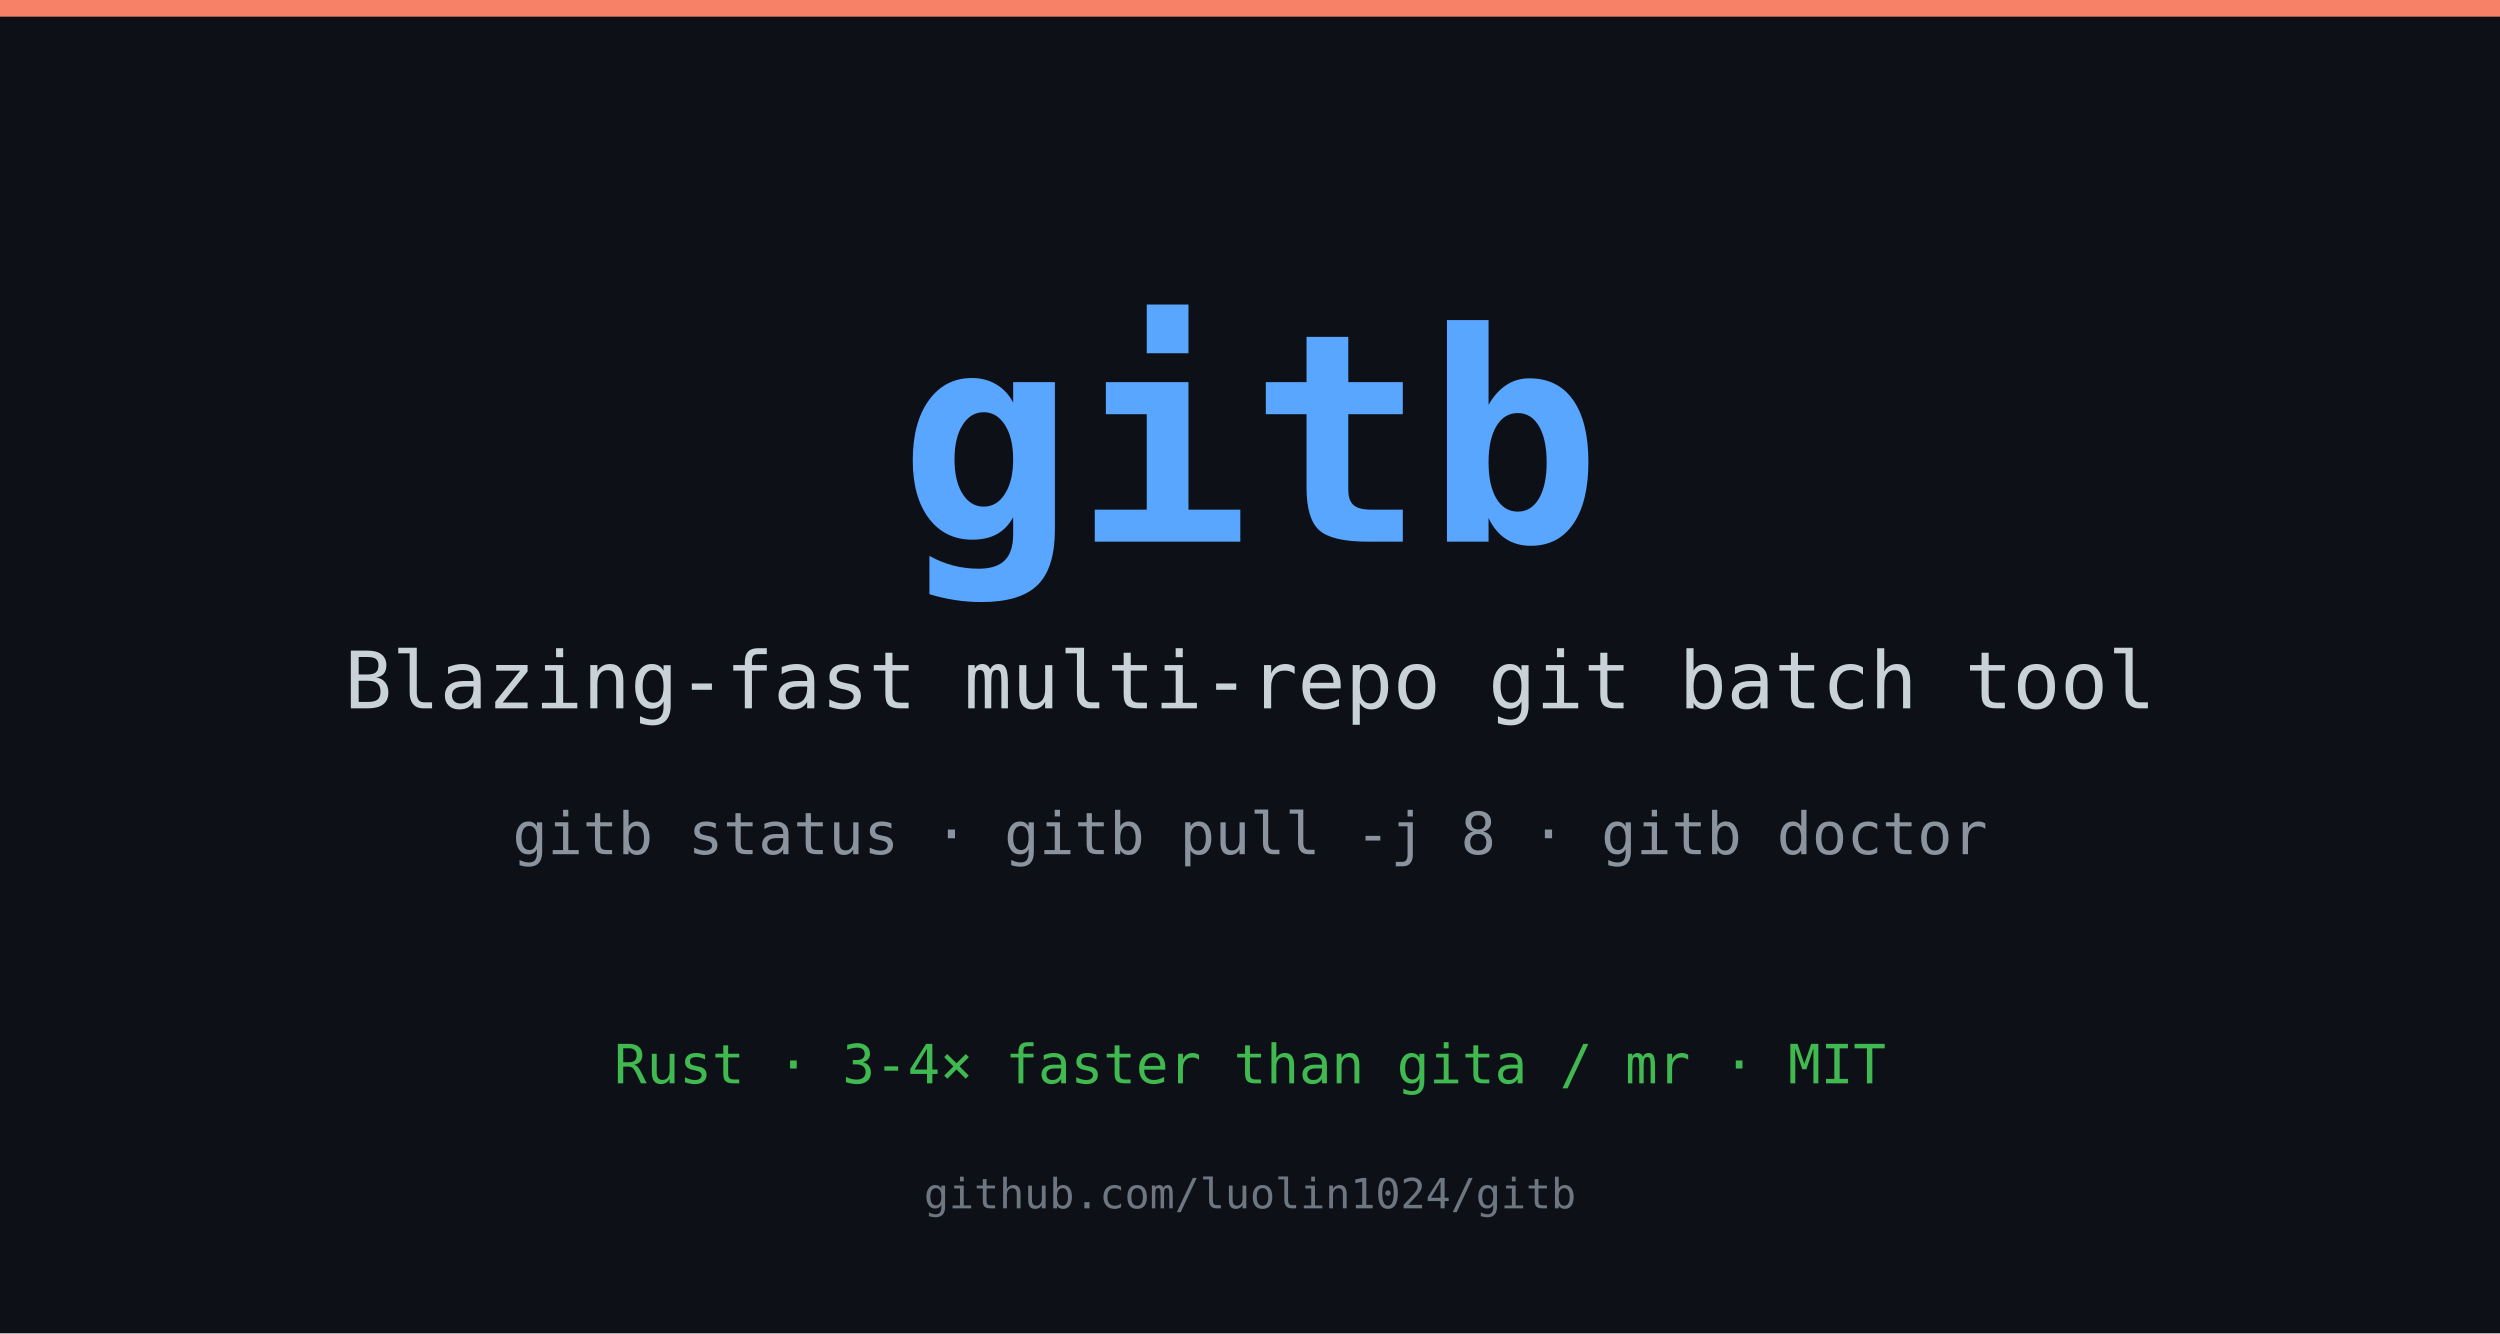
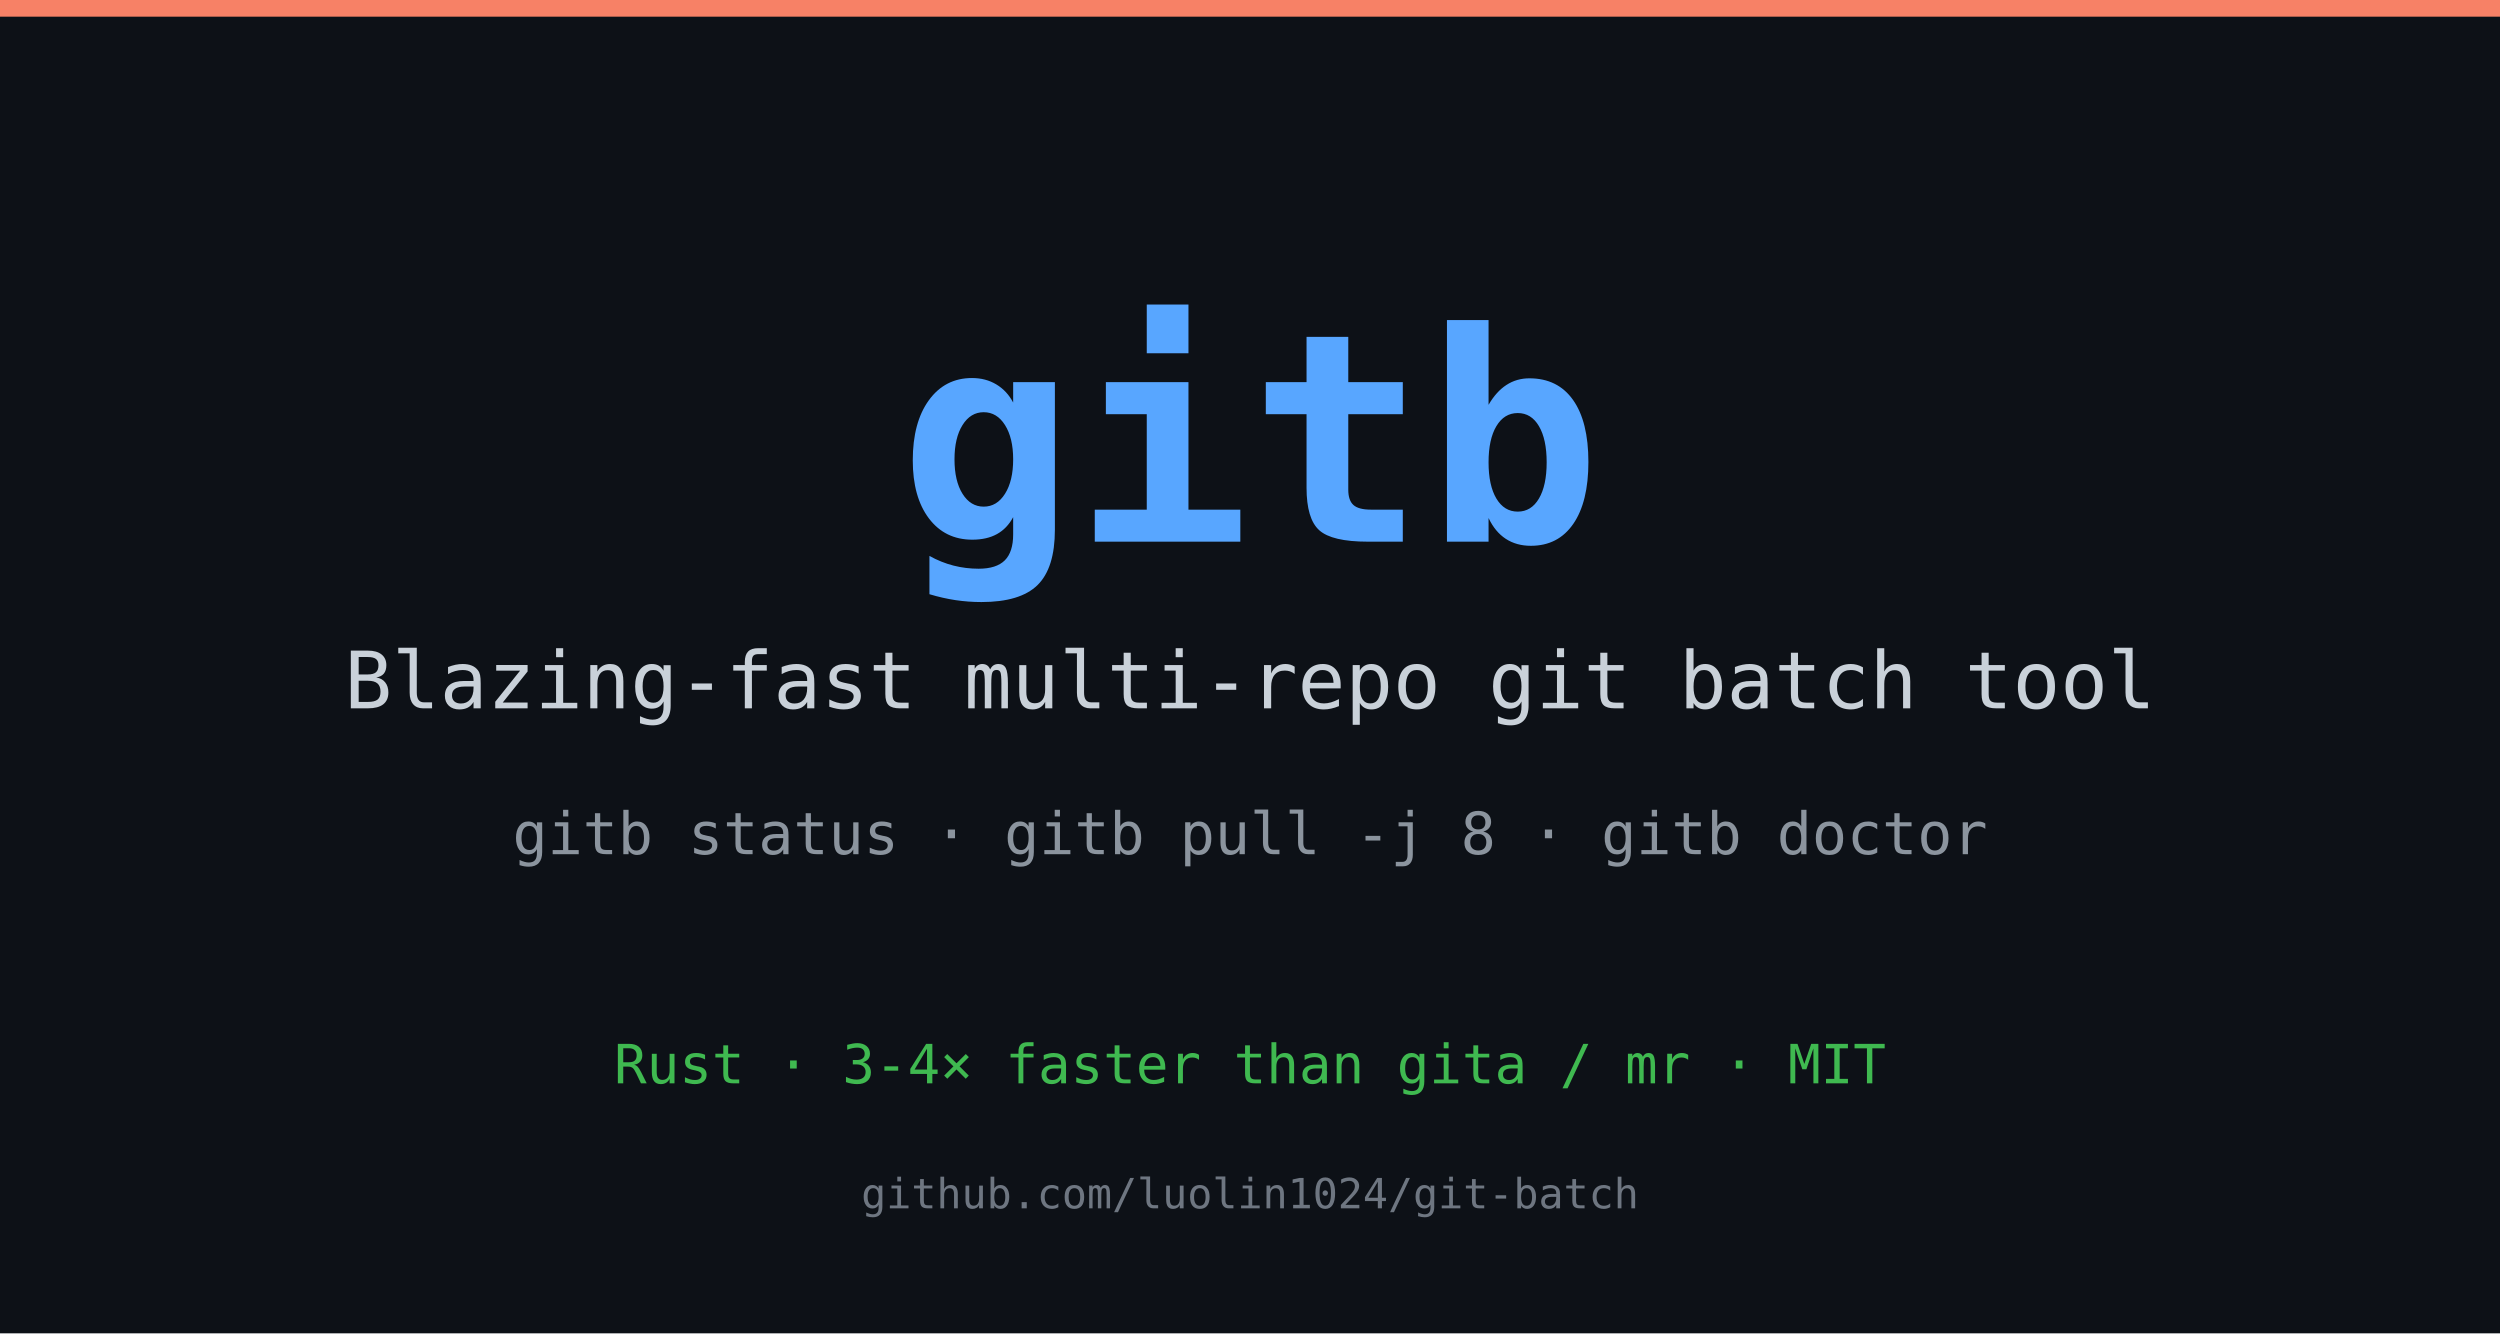
<svg xmlns="http://www.w3.org/2000/svg" width="1200" height="640" viewBox="0 0 1200 640">
  <rect width="1200" height="640" fill="#0d1117" />
  <rect x="0" y="0" width="1200" height="8" fill="#f78166" />
  <text x="600" y="260" font-family="'SF Mono', 'Fira Code', 'Consolas', monospace" font-size="140" fill="#58a6ff" text-anchor="middle" font-weight="bold">gitb</text>
  <text x="600" y="340" font-family="'SF Mono', 'Fira Code', 'Consolas', monospace" font-size="38" fill="#c9d1d9" text-anchor="middle">Blazing-fast multi-repo git batch tool</text>
  <text x="600" y="410" font-family="'SF Mono', 'Fira Code', 'Consolas', monospace" font-size="28" fill="#8b949e" text-anchor="middle">gitb status  ·  gitb pull -j 8  ·  gitb doctor</text>
  <text x="600" y="520" font-family="'SF Mono', 'Fira Code', 'Consolas', monospace" font-size="26" fill="#3fb950" text-anchor="middle">Rust  ·  3-4× faster than gita / mr  ·  MIT</text>
-   <text x="600" y="580" font-family="'SF Mono', 'Fira Code', 'Consolas', monospace" font-size="20" fill="#6e7681" text-anchor="middle">github.com/luolin1024/gitb</text>
+   <text x="600" y="580" font-family="'SF Mono', 'Fira Code', 'Consolas', monospace" font-size="20" fill="#6e7681" text-anchor="middle">github.com/luolin1024/git-batch</text>
</svg>
